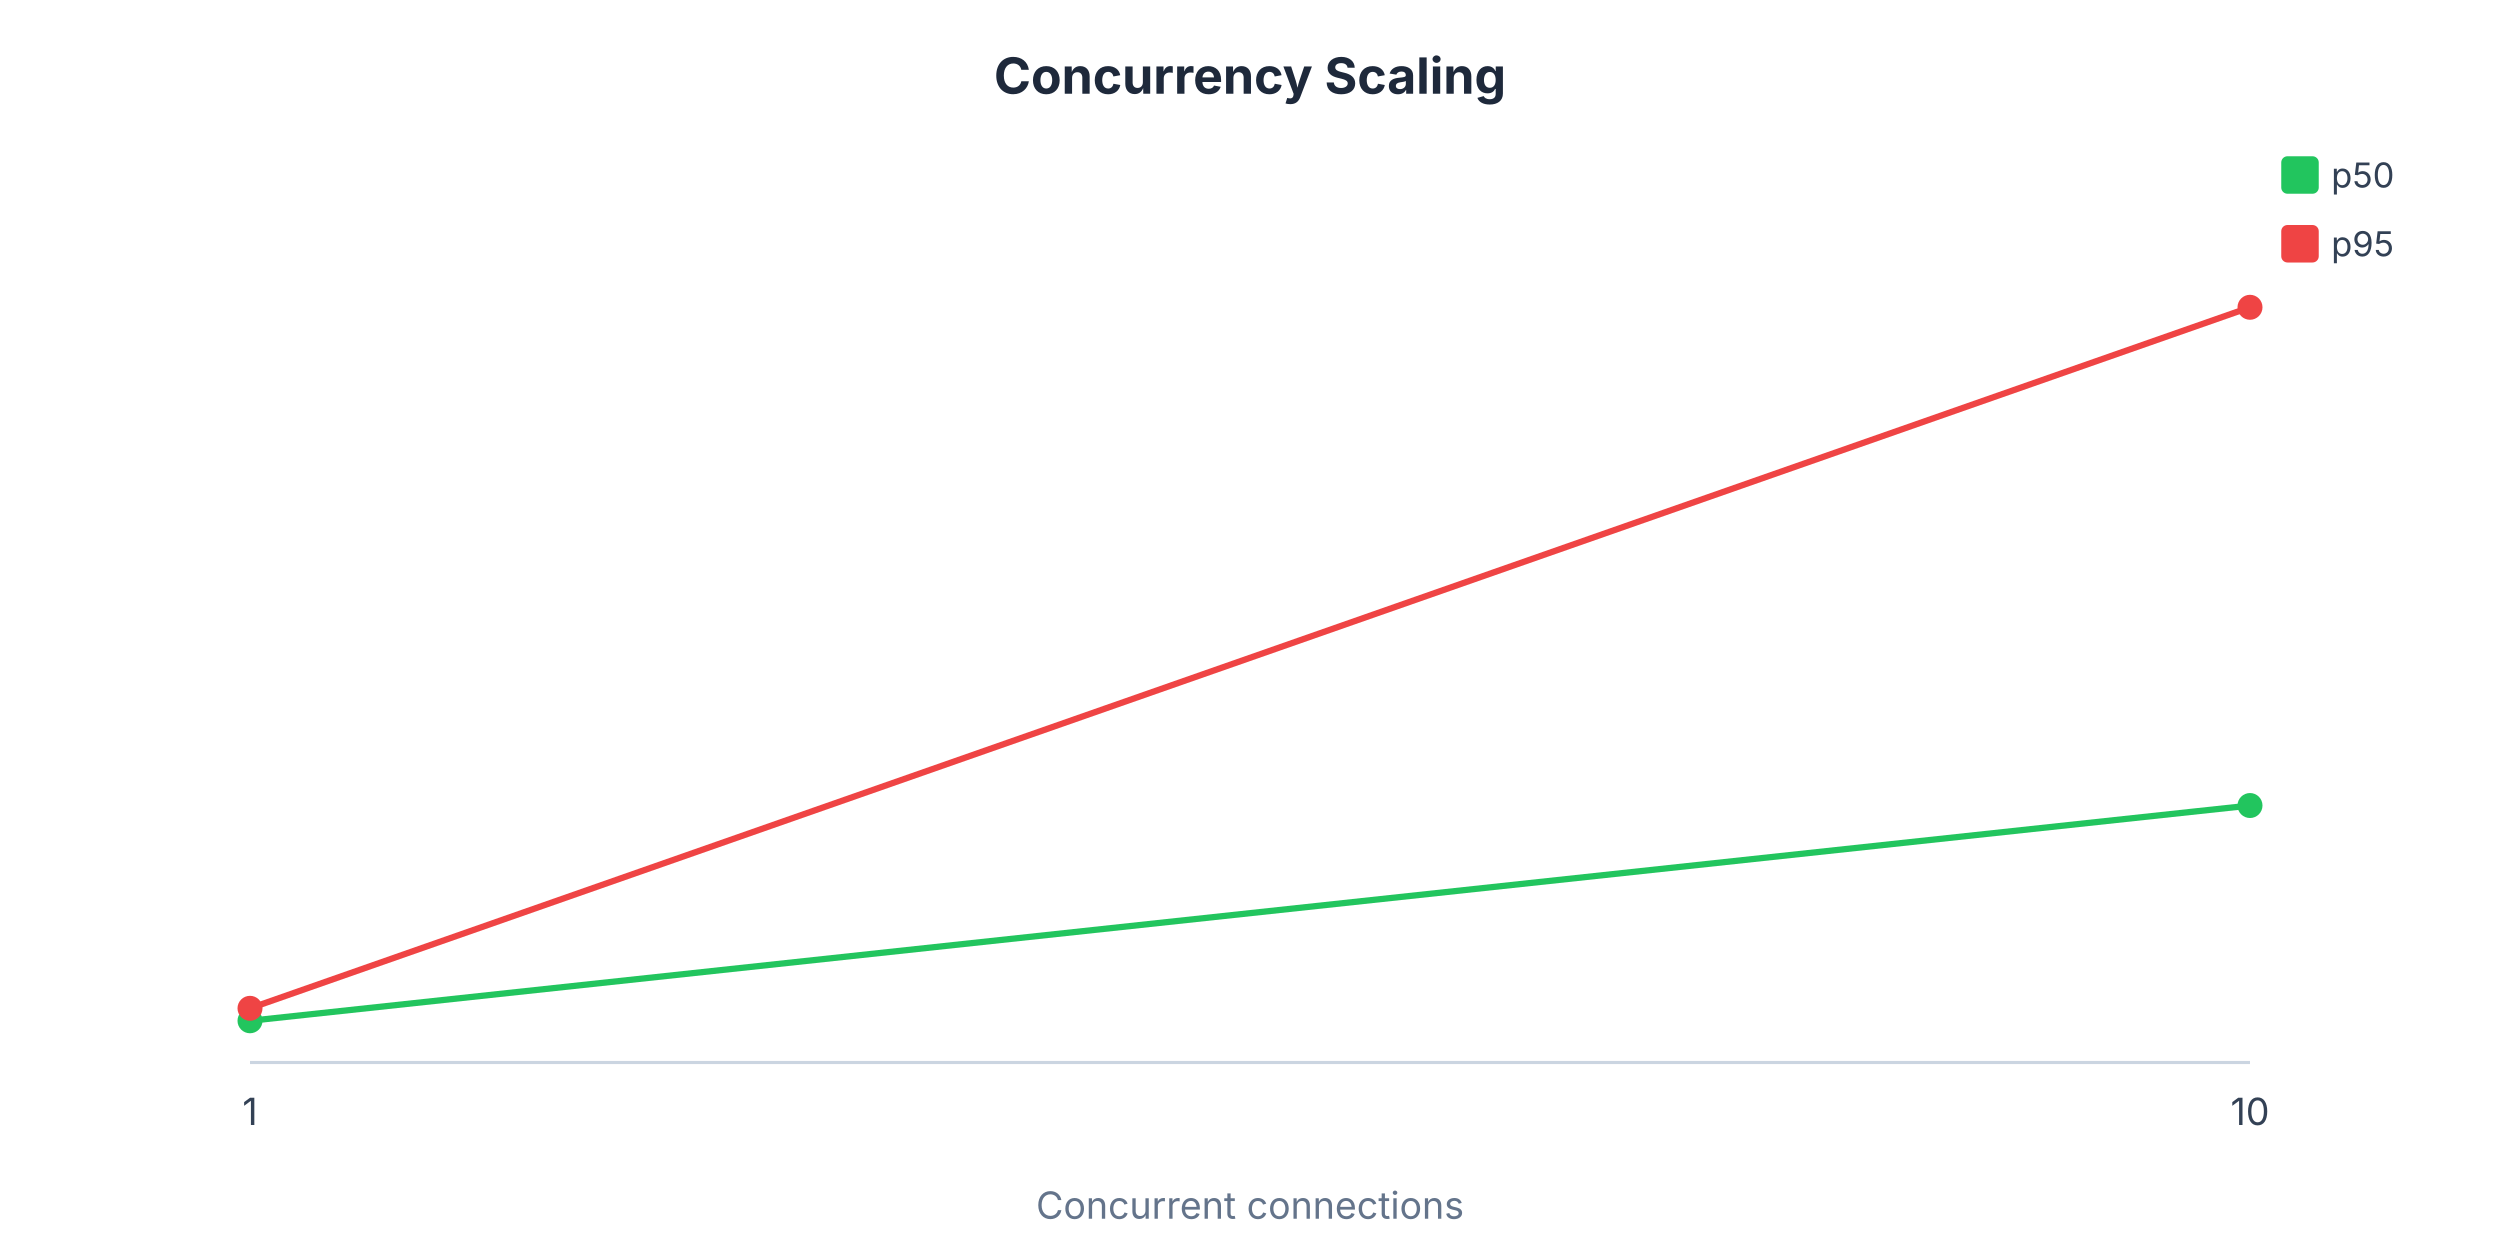
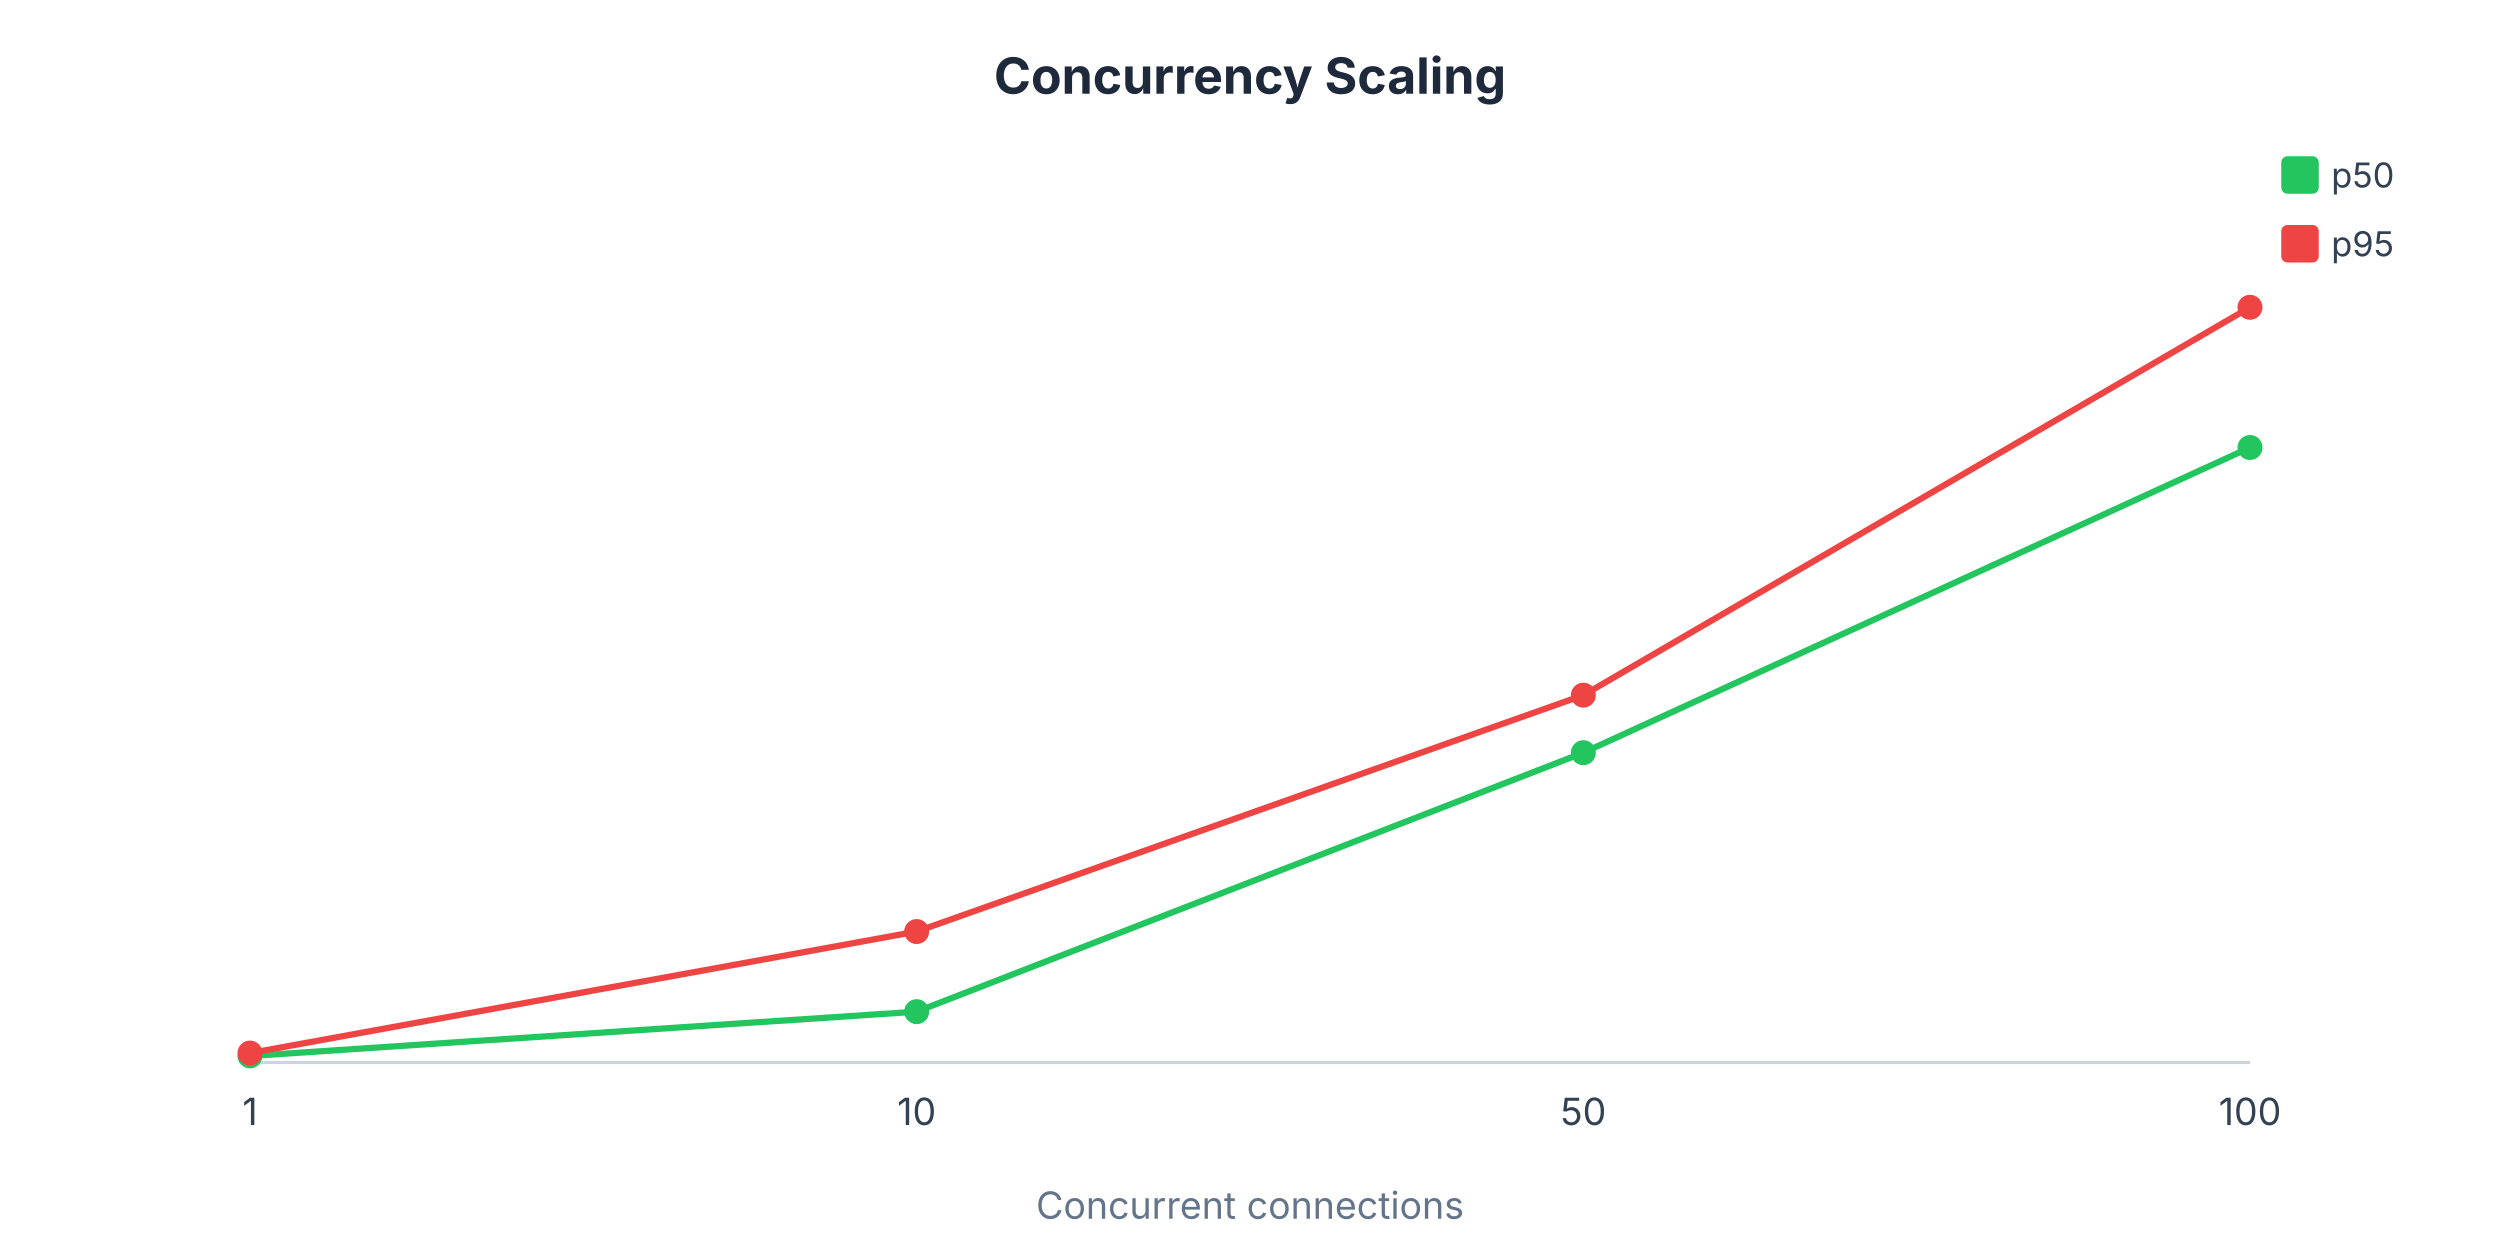
<svg xmlns="http://www.w3.org/2000/svg" viewBox="0 0 800 400" aria-label="Concurrency Scaling">
  <style>text { font-family: system-ui, -apple-system, sans-serif; }</style>
  <text x="400" y="30" text-anchor="middle" font-size="16" font-weight="bold" fill="#1e293b">Concurrency Scaling</text>
  <line x1="80" y1="340" x2="720" y2="340" stroke="#cbd5e1" stroke-width="1" />
  <text x="400" y="390" text-anchor="middle" font-size="12" fill="#64748b">Concurrent connections</text>
-   <polyline points="80,326.647 720,257.769" fill="none" stroke="#22c55e" stroke-width="2" />
-   <circle cx="80" cy="326.647" r="4" fill="#22c55e" />
-   <circle cx="720" cy="257.769" r="4" fill="#22c55e" />
-   <polyline points="80,322.661 720,98.333" fill="none" stroke="#ef4444" stroke-width="2" />
-   <circle cx="80" cy="322.661" r="4" fill="#ef4444" />
+   <polyline points="80,337.902 293.333,323.73 506.667,240.859 720,143.203" fill="none" stroke="#22c55e" stroke-width="2" />
+   <circle cx="80" cy="337.902" r="4" fill="#22c55e" />
+   <circle cx="293.333" cy="323.73" r="4" fill="#22c55e" />
+   <circle cx="506.667" cy="240.859" r="4" fill="#22c55e" />
+   <circle cx="720" cy="143.203" r="4" fill="#22c55e" />
+   <polyline points="80,336.98 293.333,298.094 506.667,222.45 720,98.333" fill="none" stroke="#ef4444" stroke-width="2" />
+   <circle cx="80" cy="336.98" r="4" fill="#ef4444" />
+   <circle cx="293.333" cy="298.094" r="4" fill="#ef4444" />
+   <circle cx="506.667" cy="222.45" r="4" fill="#ef4444" />
  <circle cx="720" cy="98.333" r="4" fill="#ef4444" />
  <text x="80" y="360" text-anchor="middle" font-size="12" fill="#334155">1</text>
-   <text x="720" y="360" text-anchor="middle" font-size="12" fill="#334155">10</text>
+   <text x="293.333" y="360" text-anchor="middle" font-size="12" fill="#334155">10</text>
+   <text x="506.667" y="360" text-anchor="middle" font-size="12" fill="#334155">50</text>
+   <text x="720" y="360" text-anchor="middle" font-size="12" fill="#334155">100</text>
  <rect x="730" y="50" width="12" height="12" fill="#22c55e" rx="2" />
  <text x="746" y="60" font-size="11" fill="#334155">p50</text>
  <rect x="730" y="72" width="12" height="12" fill="#ef4444" rx="2" />
  <text x="746" y="82" font-size="11" fill="#334155">p95</text>
</svg>
